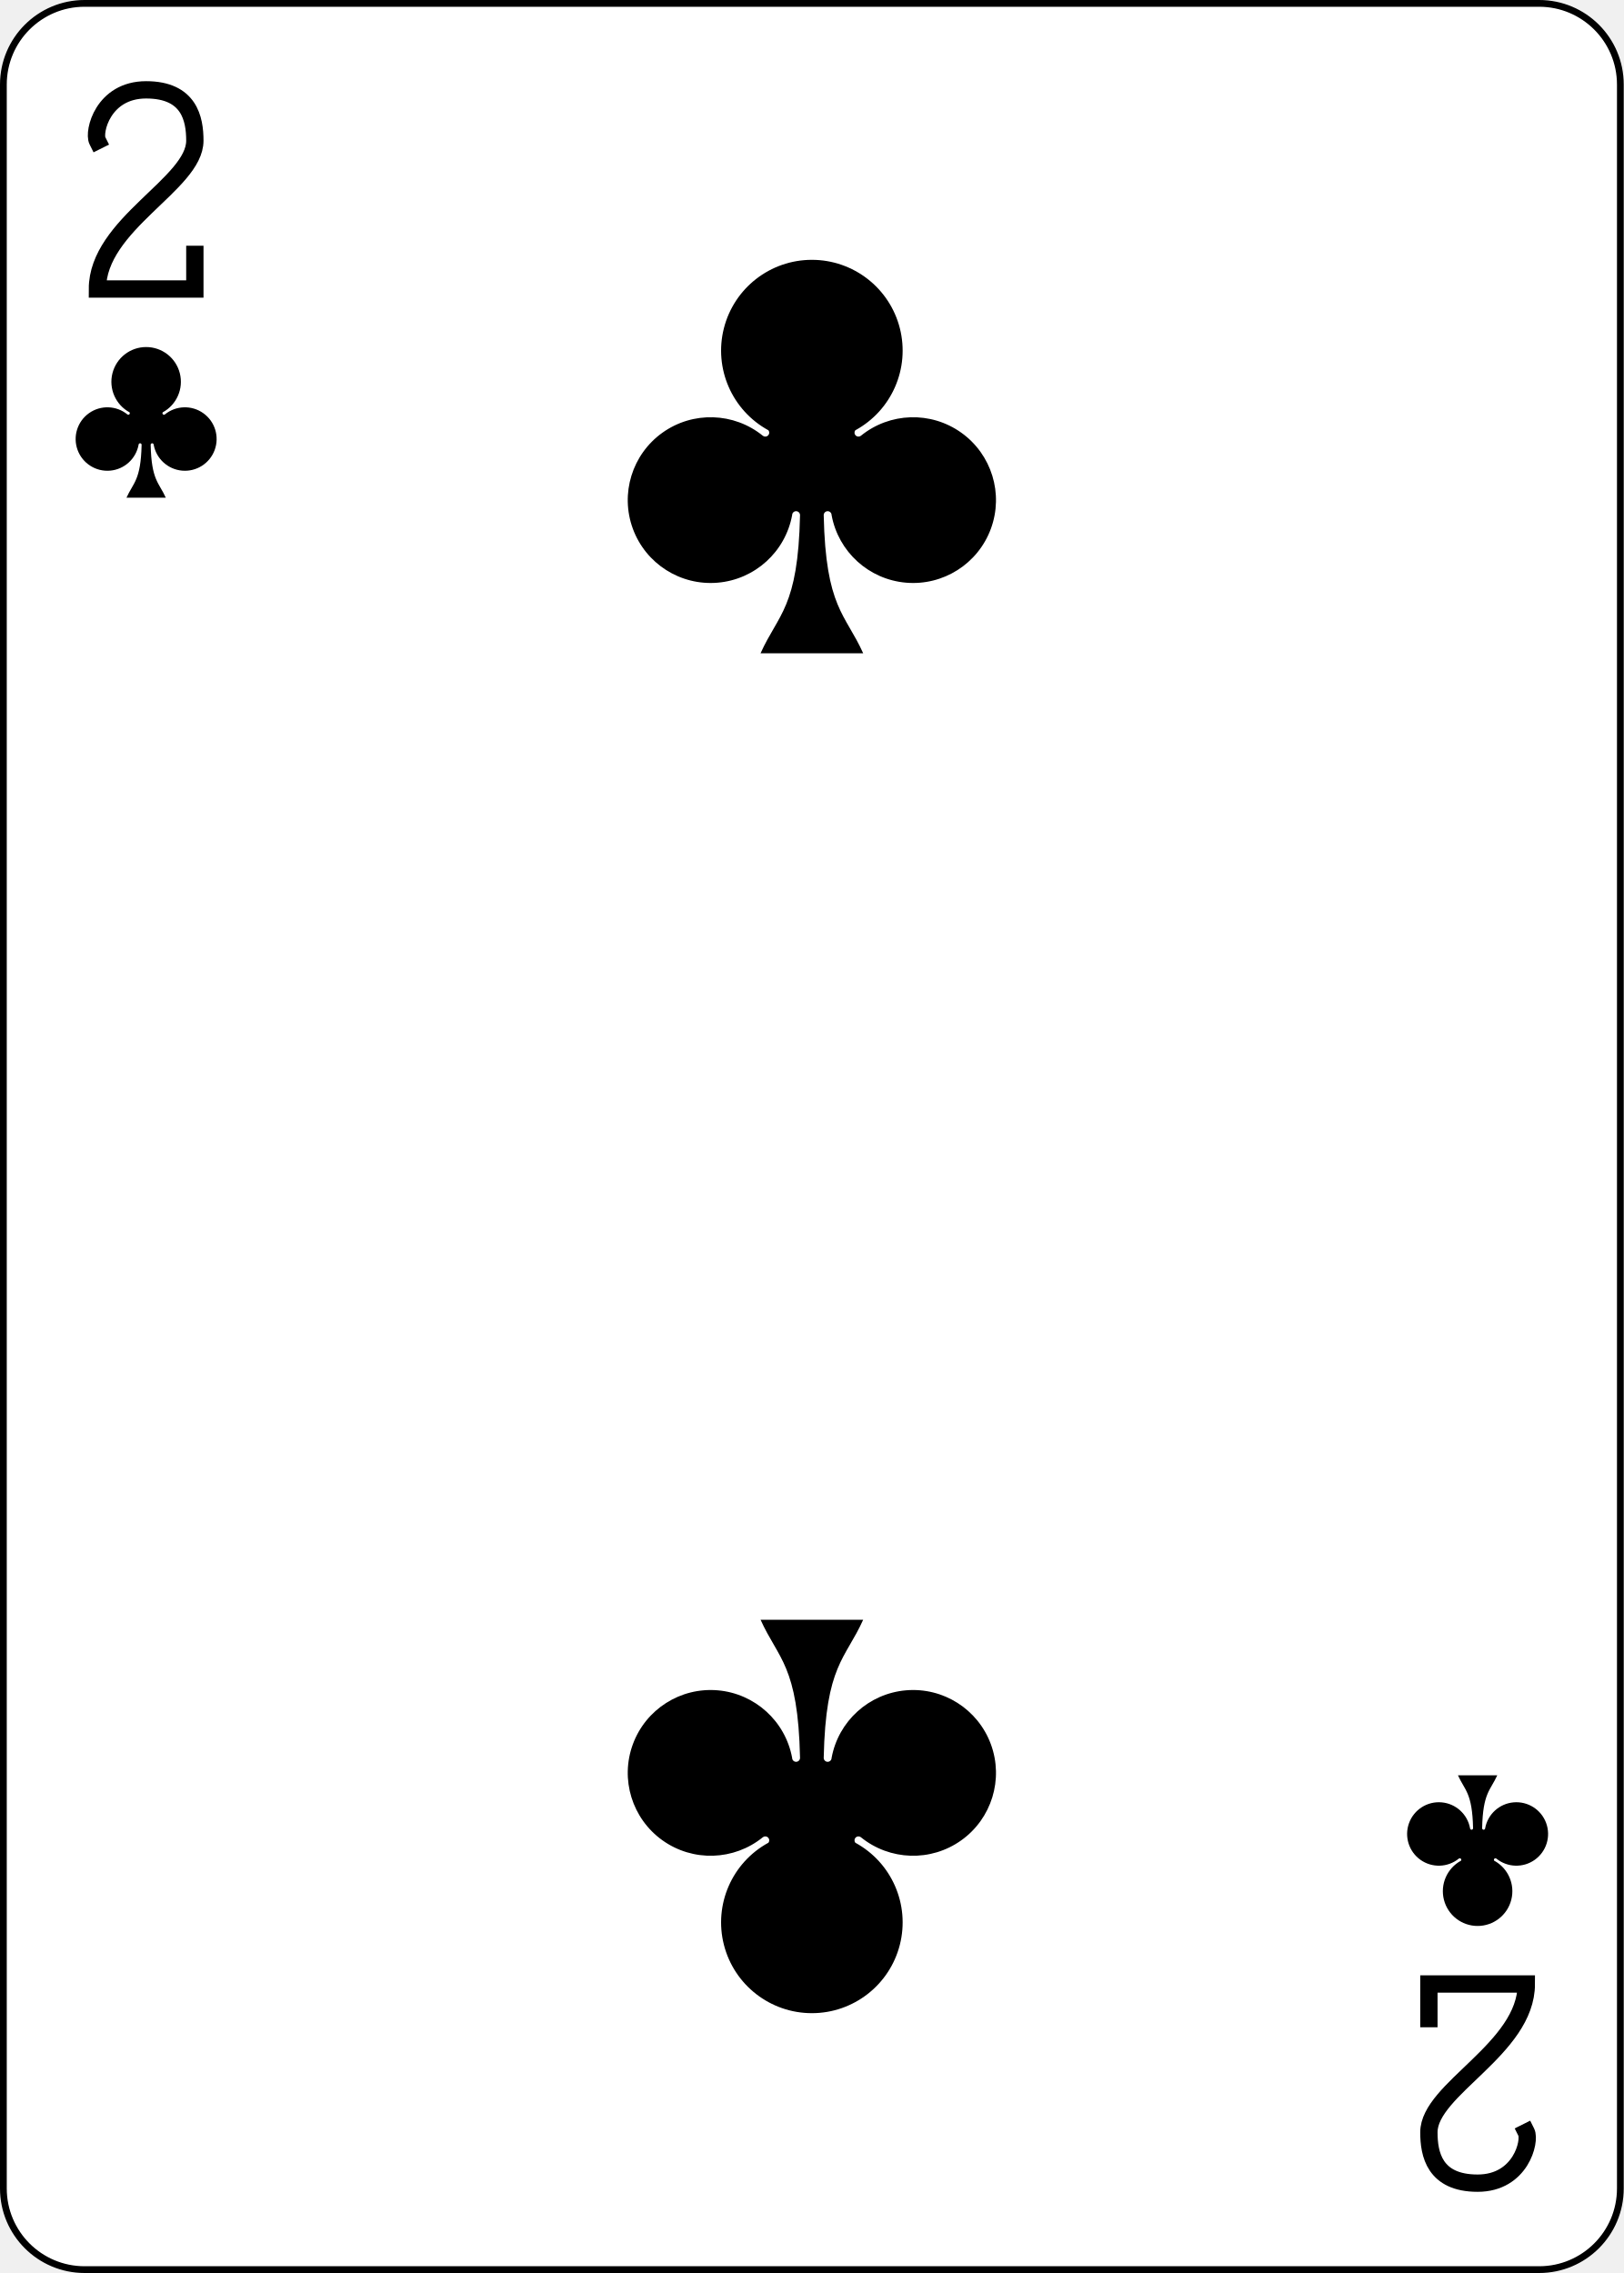
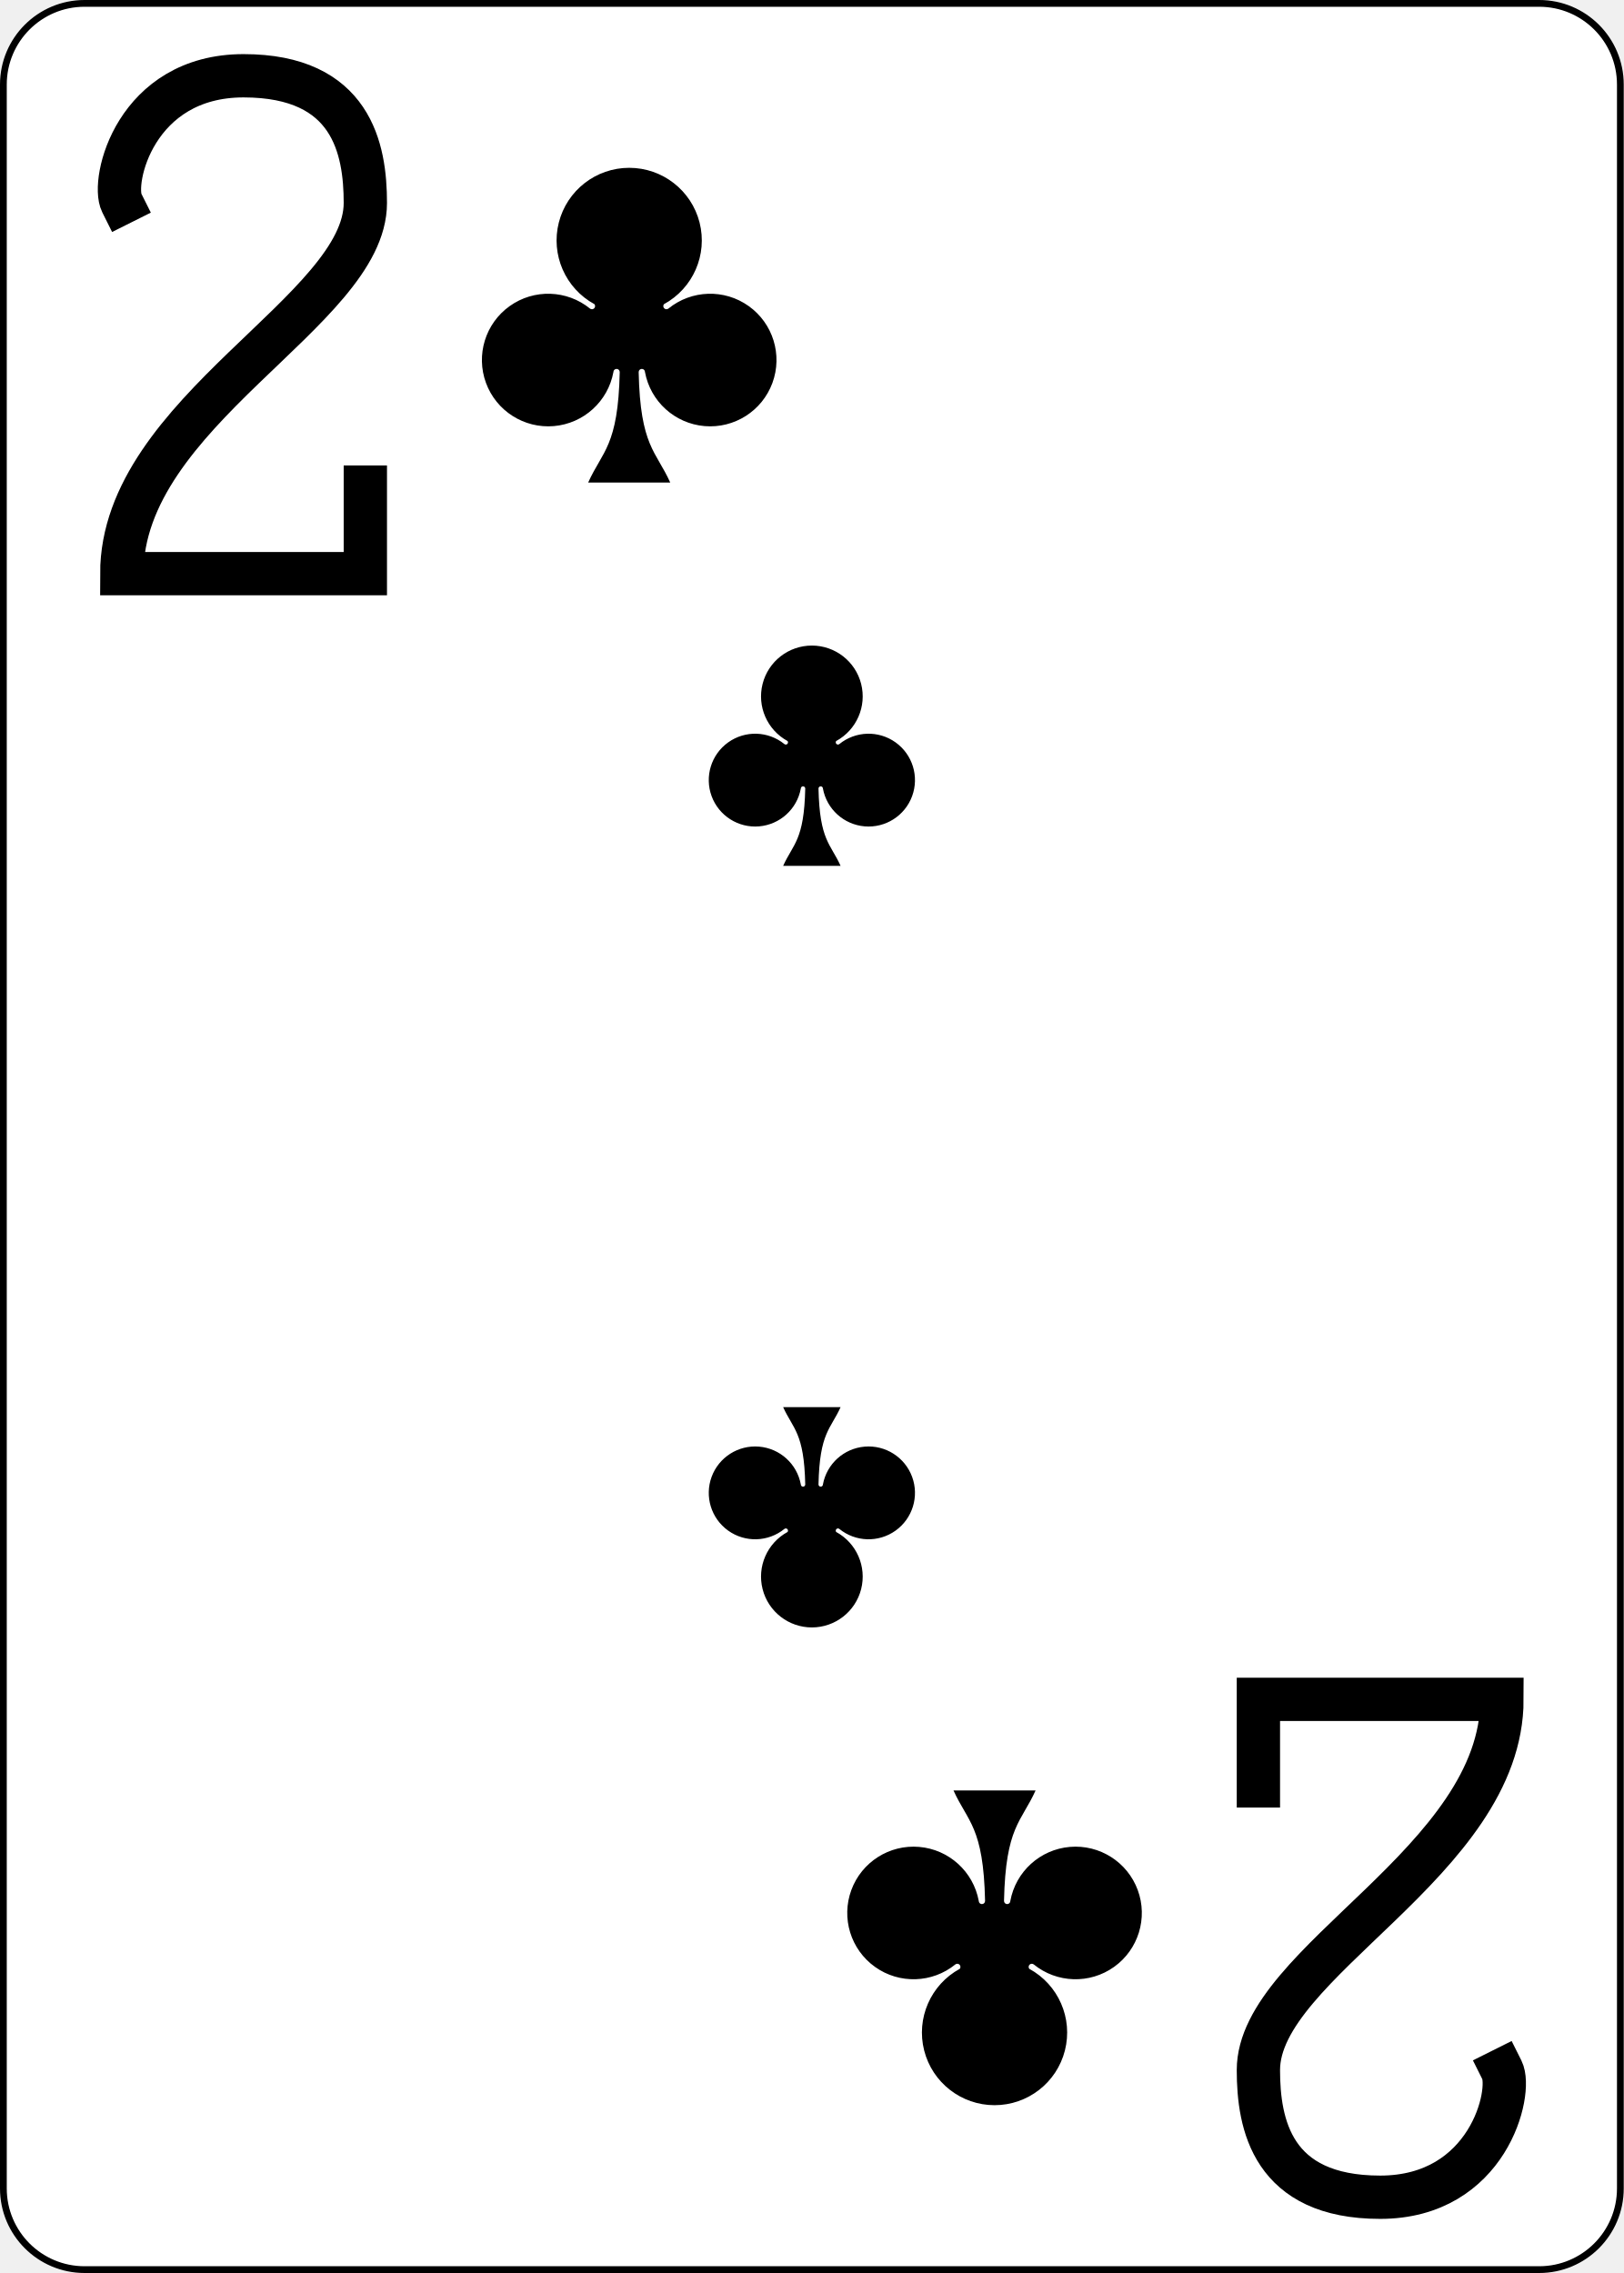
<svg xmlns="http://www.w3.org/2000/svg" xmlns:xlink="http://www.w3.org/1999/xlink" width="240" height="336" class="card" preserveAspectRatio="none" viewBox="-120 -168 240 336">
  <symbol id="b" preserveAspectRatio="xMinYMid" viewBox="-600 -600 1200 1200">
    <path d="M30 150c5 235 55 250 100 350h-260c45-100 95-115 100-350a10 10 0 0 0-20 0 210 210 0 1 1-74-201 10 10 0 0 0 14-14 230 230 0 1 1 220 0 10 10 0 0 0 14 14 210 210 0 1 1-74 201 10 10 0 0 0-20 0" />
  </symbol>
  <symbol id="a" preserveAspectRatio="xMinYMid" viewBox="-500 -500 1000 1000">
    <path fill="none" stroke="#000" stroke-linecap="square" stroke-miterlimit="1.5" stroke-width="80" d="M-225-225c-20-40 25-235 225-235s225 135 225 235c0 200-450 385-450 685h450V300" />
  </symbol>
  <rect width="239" height="335" x="-119.5" y="-167.5" fill="#fff" stroke="#000" rx="12" ry="12" />
-   <use xlink:href="#a" height="32" x="-114.4" y="-156" />
-   <use xlink:href="#b" height="26.8" x="-111.8" y="-119" />
-   <use xlink:href="#b" height="70" x="-35" y="-135.6" />
-   <g transform="rotate(180)">
-     <use xlink:href="#a" height="32" x="-114.4" y="-156" />
-     <use xlink:href="#b" height="26.8" x="-111.8" y="-119" />
+   <use xlink:href="#a" height="80" x="-124" y="-160" />
+   <use xlink:href="#b" height="56" x="-55" y="-148" />
+   <g transform="scale(0.56)">
    <use xlink:href="#b" height="70" x="-35" y="-135.6" />
  </g>
+   <g transform="rotate(180)">
+     <use xlink:href="#a" height="80" x="-124" y="-160" />
+     <use xlink:href="#b" height="56" x="-55" y="-148" />
+     <g transform="scale(0.56)">
+       <use xlink:href="#b" height="70" x="-35" y="-135.6" />
+     </g>
+   </g>
</svg>
